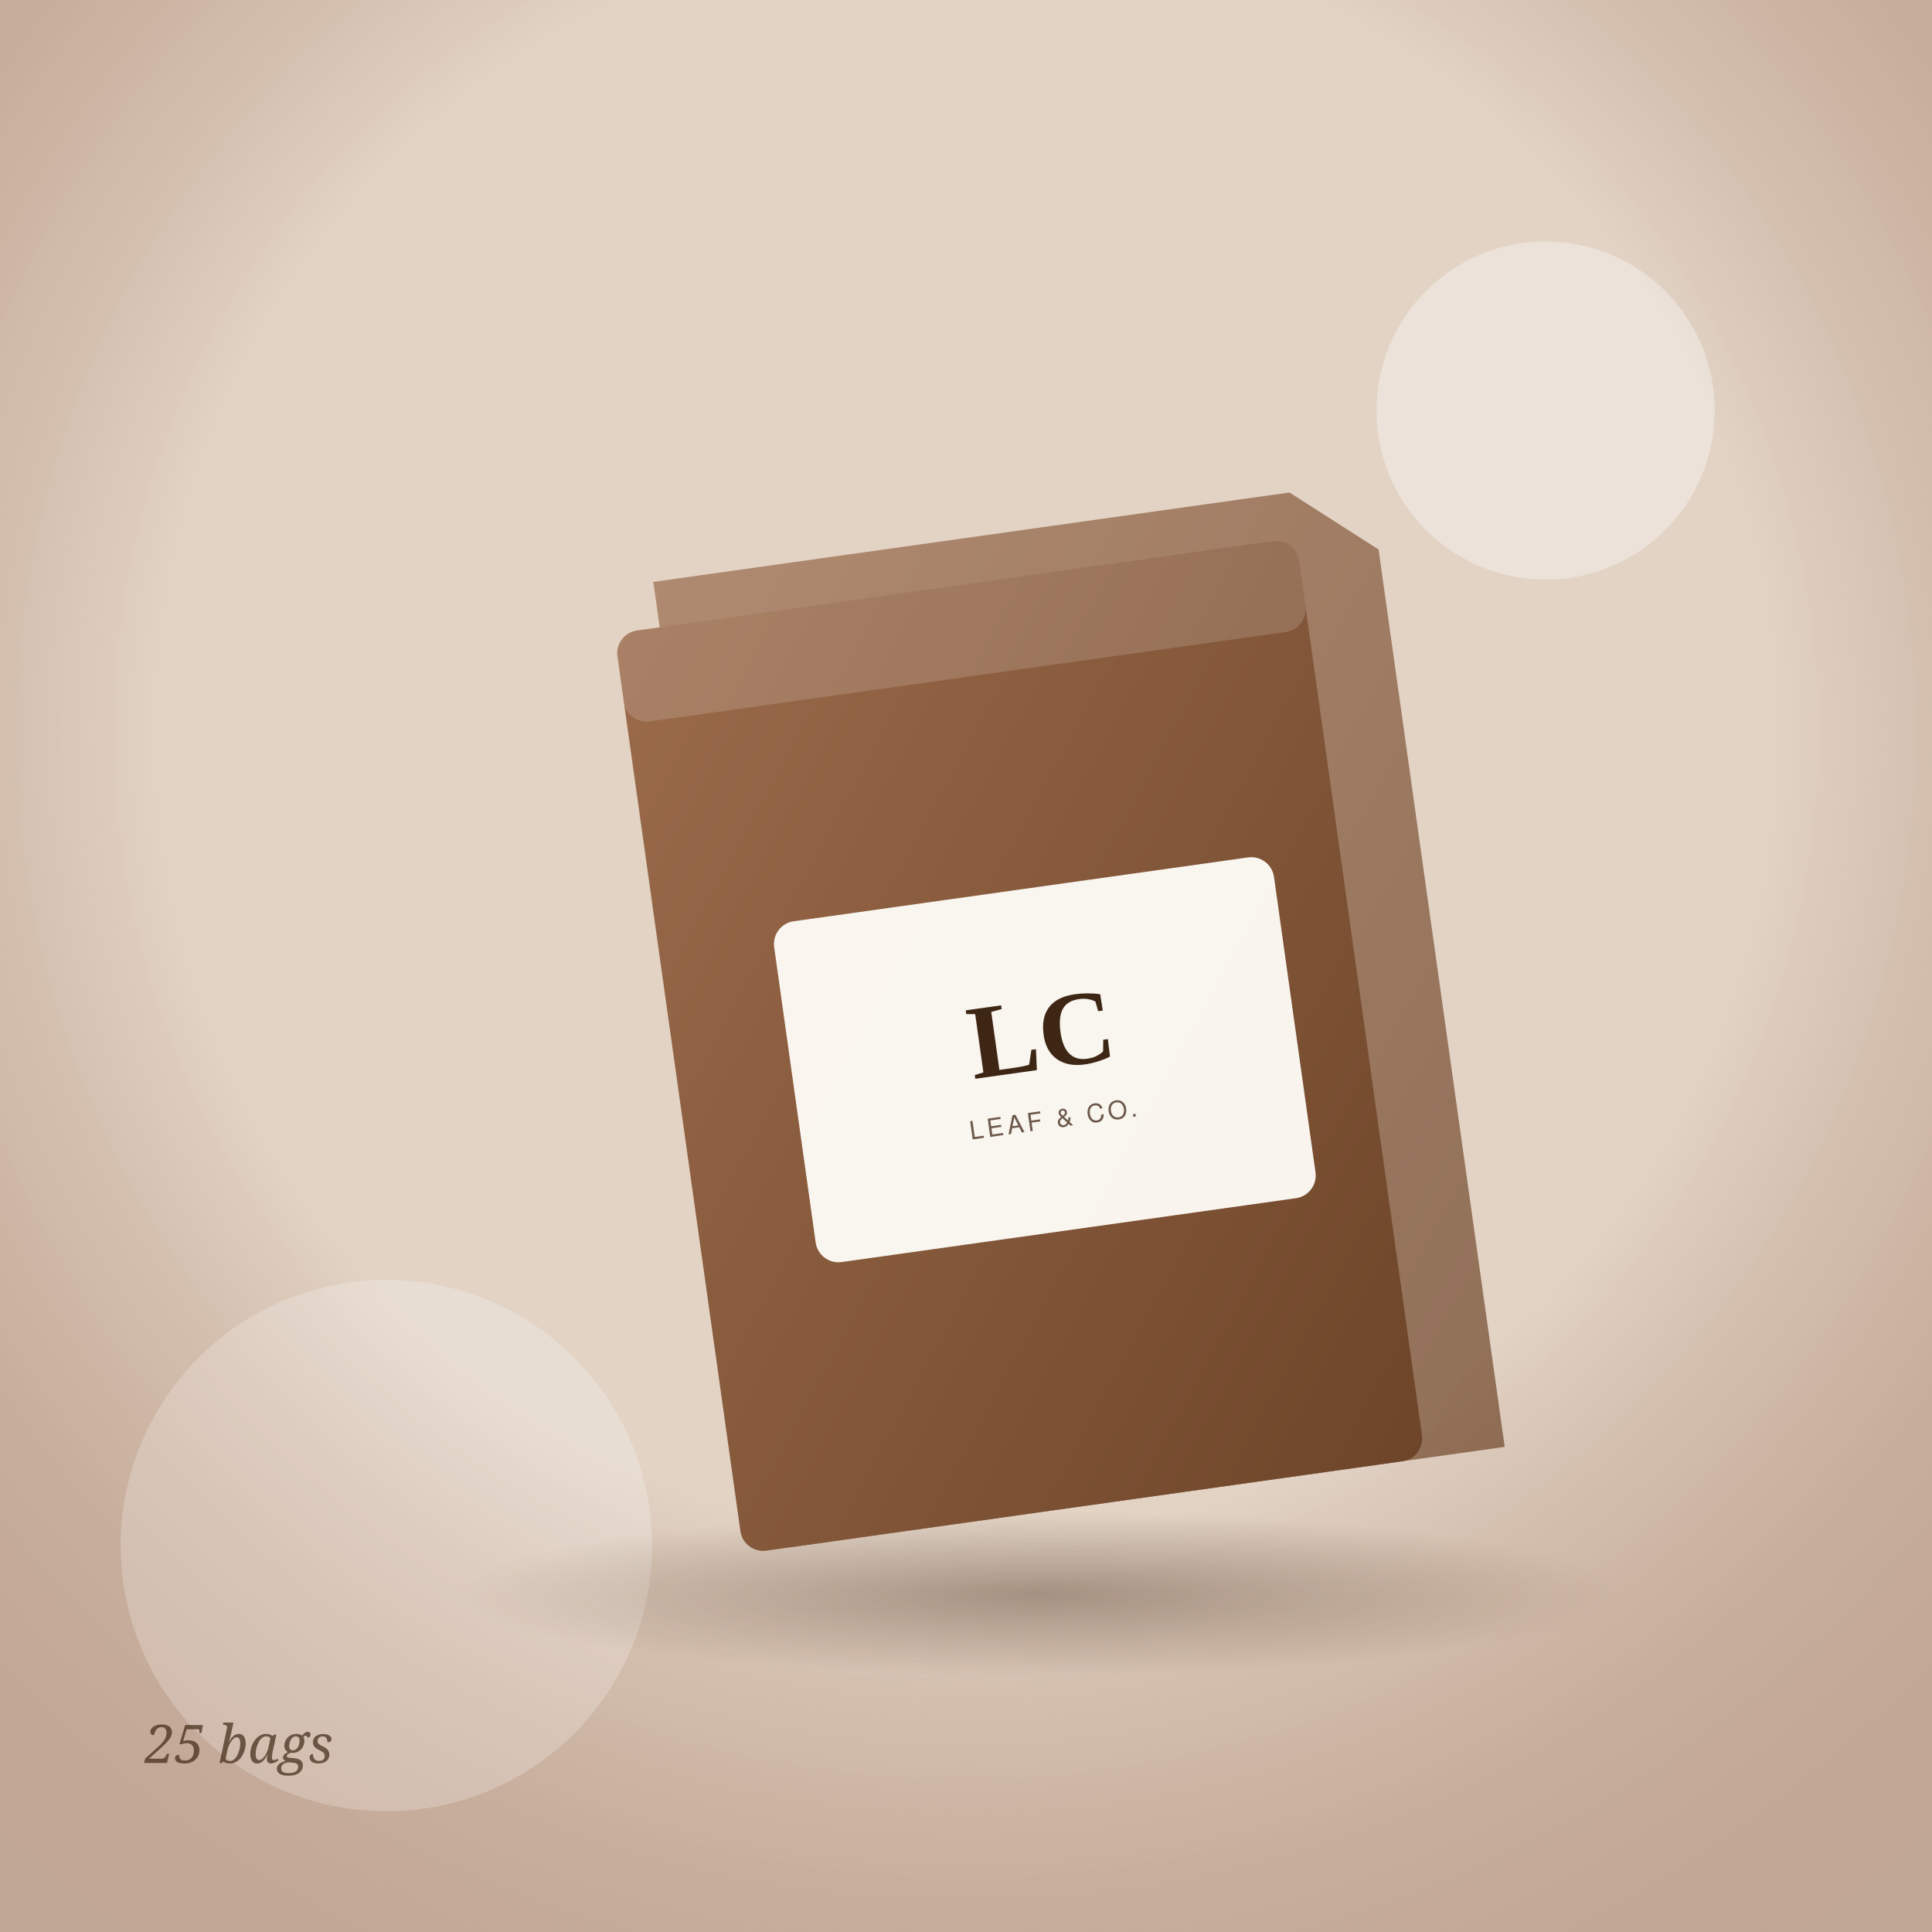
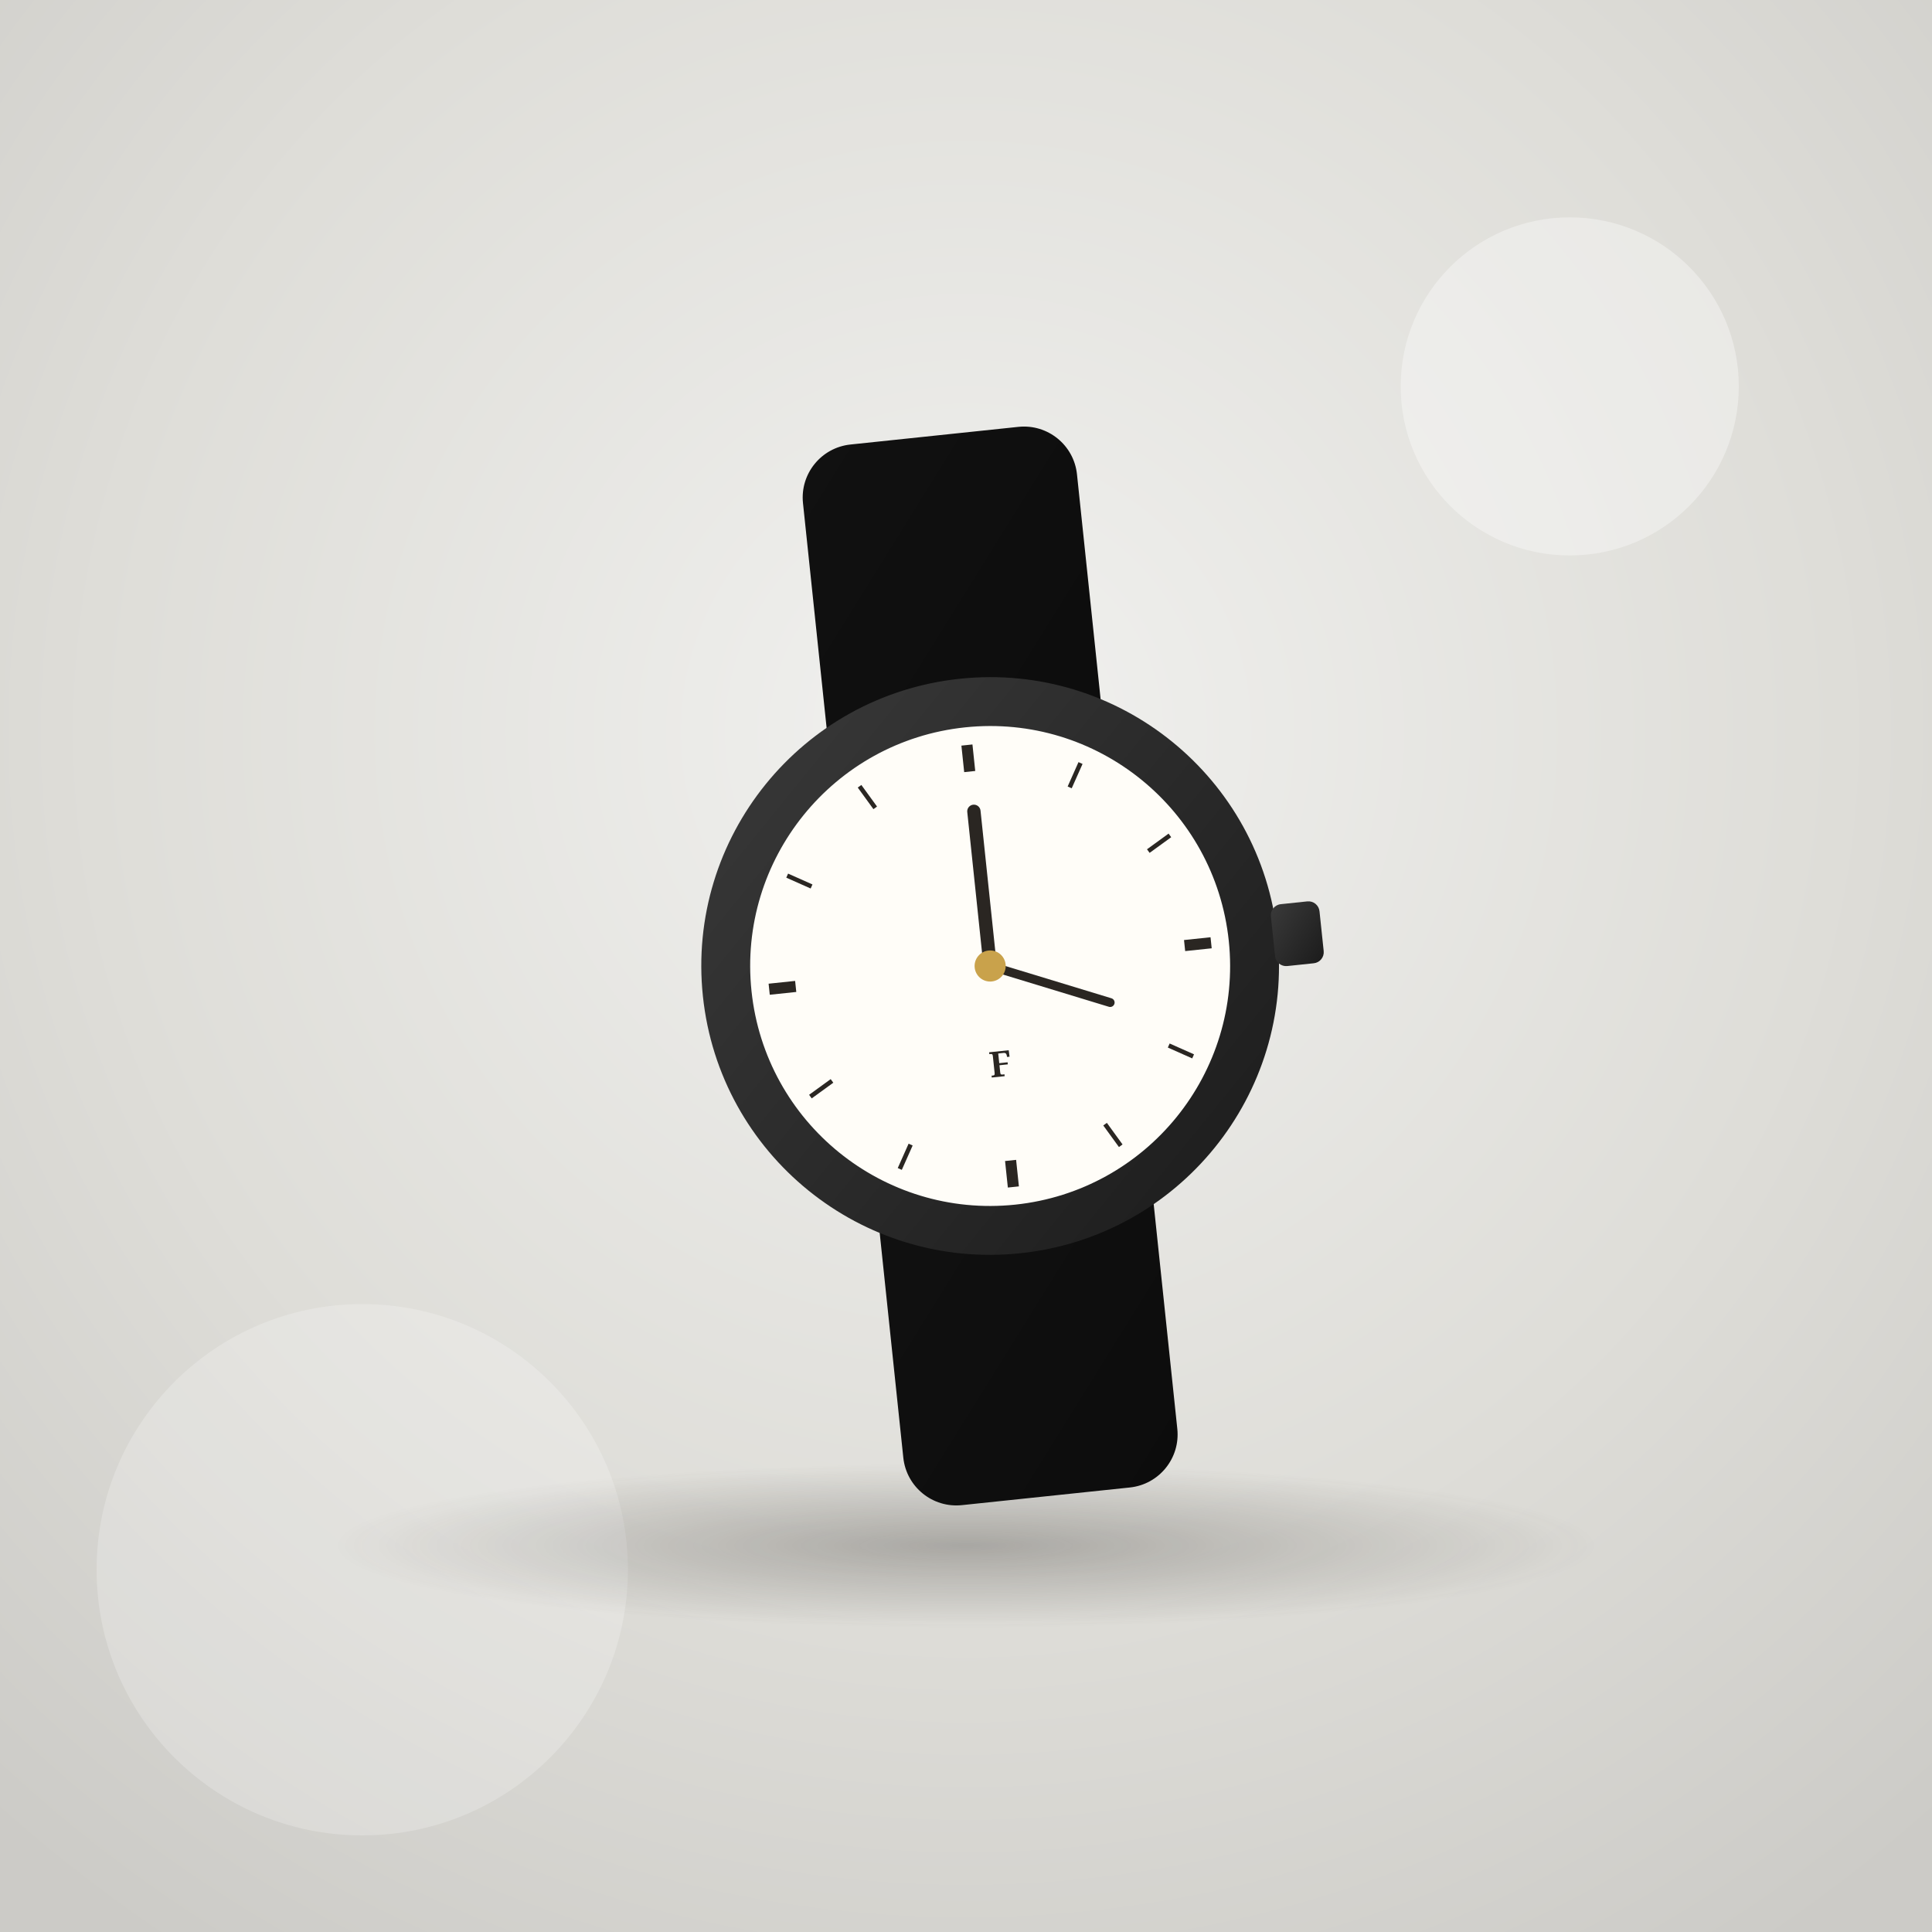
- <svg xmlns="http://www.w3.org/2000/svg" viewBox="0 0 800 800" width="800" height="800" role="img" aria-label="Green Tea: Tulsi &amp; Honey (25 bags)">
+ <svg xmlns="http://www.w3.org/2000/svg" viewBox="0 0 800 800" width="800" height="800" role="img" aria-label="Men's Chronograph Analog Watch">
  <defs>
    <radialGradient id="bg" cx="50%" cy="38%" r="75%">
-       <stop offset="0" stop-color="#E2D3C5" />
-       <stop offset=".55" stop-color="#E2D3C5" />
-       <stop offset="1" stop-color="#9B6B4B" stop-opacity="0.55" />
+       <stop offset="0" stop-color="#F1F1EF" />
+       <stop offset=".6" stop-color="#DEDDD8" />
+       <stop offset="1" stop-color="#cccbc7" />
    </radialGradient>
-     <linearGradient id="body" x1="0" y1="0" x2="1" y2="1">
-       <stop offset="0" stop-color="#9B6B4B" />
-       <stop offset="1" stop-color="#6E4529" />
+     <linearGradient id="b" x1="0" y1="0" x2="1" y2="1">
+       <stop offset="0" stop-color="#3a3a3a" />
+       <stop offset="1" stop-color="#1b1b1b" />
+     </linearGradient>
+     <linearGradient id="d" x1="0" y1="0" x2="1" y2="1">
+       <stop offset="0" stop-color="#111111" />
+       <stop offset="1" stop-color="#0c0c0c" />
    </linearGradient>
    <linearGradient id="gold" x1="0" y1="0" x2="1" y2="1">
      <stop offset="0" stop-color="#E8CF8D" />
      <stop offset="1" stop-color="#A9843A" />
    </linearGradient>
    <linearGradient id="ink" x1="0" y1="0" x2="0" y2="1">
-       <stop offset="0" stop-color="#3E2614" />
-       <stop offset="1" stop-color="#3E2614" />
+       <stop offset="0" stop-color="#2A2622" />
+       <stop offset="1" stop-color="#2A2622" />
    </linearGradient>
    <radialGradient id="shadow">
-       <stop offset="0" stop-color="#3E2614" stop-opacity=".35" />
-       <stop offset="1" stop-color="#3E2614" stop-opacity="0" />
+       <stop offset="0" stop-color="#2A2622" stop-opacity=".3" />
+       <stop offset="1" stop-color="#2A2622" stop-opacity="0" />
    </radialGradient>
  </defs>
  <rect width="800" height="800" fill="url(#bg)" />
-   <circle cx="640" cy="170" r="70" fill="#fff" opacity=".35" />
-   <circle cx="160" cy="640" r="110" fill="#fff" opacity=".22" />
-   <text x="60" y="730" font-family="Georgia, serif" font-size="22" font-style="italic" fill="#3E2614" opacity=".7">25 bags</text>
-   <ellipse cx="430" cy="660" rx="240" ry="34" fill="url(#shadow)" />
-   <g transform="translate(430 420) rotate(-8) scale(.95)">
-     <path d="M-140,-210 L140,-210 L175,-180 L175,215 L-140,215 Z" fill="url(#body)" opacity=".7" />
-     <rect x="-160" y="-190" width="300" height="405" rx="10" fill="url(#body)" />
-     <rect x="-160" y="-190" width="300" height="40" rx="10" fill="#fff" opacity=".15" />
-     <rect x="-110" y="-55" width="220" height="150" rx="10" fill="#FFFDF8" opacity=".95" />
-     <text x="0" y="24" text-anchor="middle" font-family="Georgia, 'Times New Roman', serif" font-size="46" font-weight="700" fill="url(#ink)">LC</text>
-     <text x="0" y="50" text-anchor="middle" font-family="Helvetica, Arial, sans-serif" font-size="11" letter-spacing="1.5" fill="url(#ink)" opacity=".75">LEAF &amp; CO.</text>
-     <line x1="-88" x2="88" y1="-37" y2="-37" stroke="url(#ink)" stroke-width="1" opacity=".3" />
+   <circle cx="650" cy="160" r="70" fill="#fff" opacity=".35" />
+   <circle cx="150" cy="650" r="110" fill="#fff" opacity=".22" />
+   <ellipse cx="400" cy="640" rx="260" ry="34" fill="url(#shadow)" />
+   <g transform="translate(410 400) rotate(-6) scale(.92)">
+     <g>
+       <rect x="-62" y="-240" width="124" height="160" rx="24" fill="url(#d)" />
+       <rect x="-62" y="80" width="124" height="160" rx="24" fill="url(#d)" />
+       <circle cx="0" cy="0" r="130" fill="url(#b)" />
+       <circle cx="0" cy="0" r="108" fill="#FFFDF8" />
+       <line x1="0.0" y1="-88.0" x2="0.0" y2="-100.0" stroke="#2A2622" stroke-width="5" />
+       <line x1="44.0" y1="-76.2" x2="50.0" y2="-86.6" stroke="#2A2622" stroke-width="2" />
+       <line x1="76.2" y1="-44.0" x2="86.6" y2="-50.0" stroke="#2A2622" stroke-width="2" />
+       <line x1="88.0" y1="-0.0" x2="100.0" y2="-0.0" stroke="#2A2622" stroke-width="5" />
+       <line x1="76.2" y1="44.0" x2="86.6" y2="50.0" stroke="#2A2622" stroke-width="2" />
+       <line x1="44.0" y1="76.2" x2="50.0" y2="86.6" stroke="#2A2622" stroke-width="2" />
+       <line x1="0.0" y1="88.0" x2="0.0" y2="100.0" stroke="#2A2622" stroke-width="5" />
+       <line x1="-44.0" y1="76.2" x2="-50.0" y2="86.6" stroke="#2A2622" stroke-width="2" />
+       <line x1="-76.2" y1="44.0" x2="-86.6" y2="50.0" stroke="#2A2622" stroke-width="2" />
+       <line x1="-88.0" y1="0.0" x2="-100.0" y2="0.0" stroke="#2A2622" stroke-width="5" />
+       <line x1="-76.2" y1="-44.0" x2="-86.6" y2="-50.0" stroke="#2A2622" stroke-width="2" />
+       <line x1="-44.0" y1="-76.2" x2="-50.0" y2="-86.6" stroke="#2A2622" stroke-width="2" />
+       <line x1="0" y1="0" x2="0" y2="-70" stroke="#2A2622" stroke-width="6" stroke-linecap="round" />
+       <line x1="0" y1="0" x2="52" y2="22" stroke="#2A2622" stroke-width="4" stroke-linecap="round" />
+       <circle cx="0" cy="0" r="7" fill="#C9A24B" />
+       <rect x="128" y="-14" width="22" height="28" rx="5" fill="url(#b)" />
+       <text x="0" y="50" text-anchor="middle" font-family="Georgia, serif" font-size="16" font-weight="700" fill="#2A2622">F</text>
+     </g>
  </g>
</svg>
